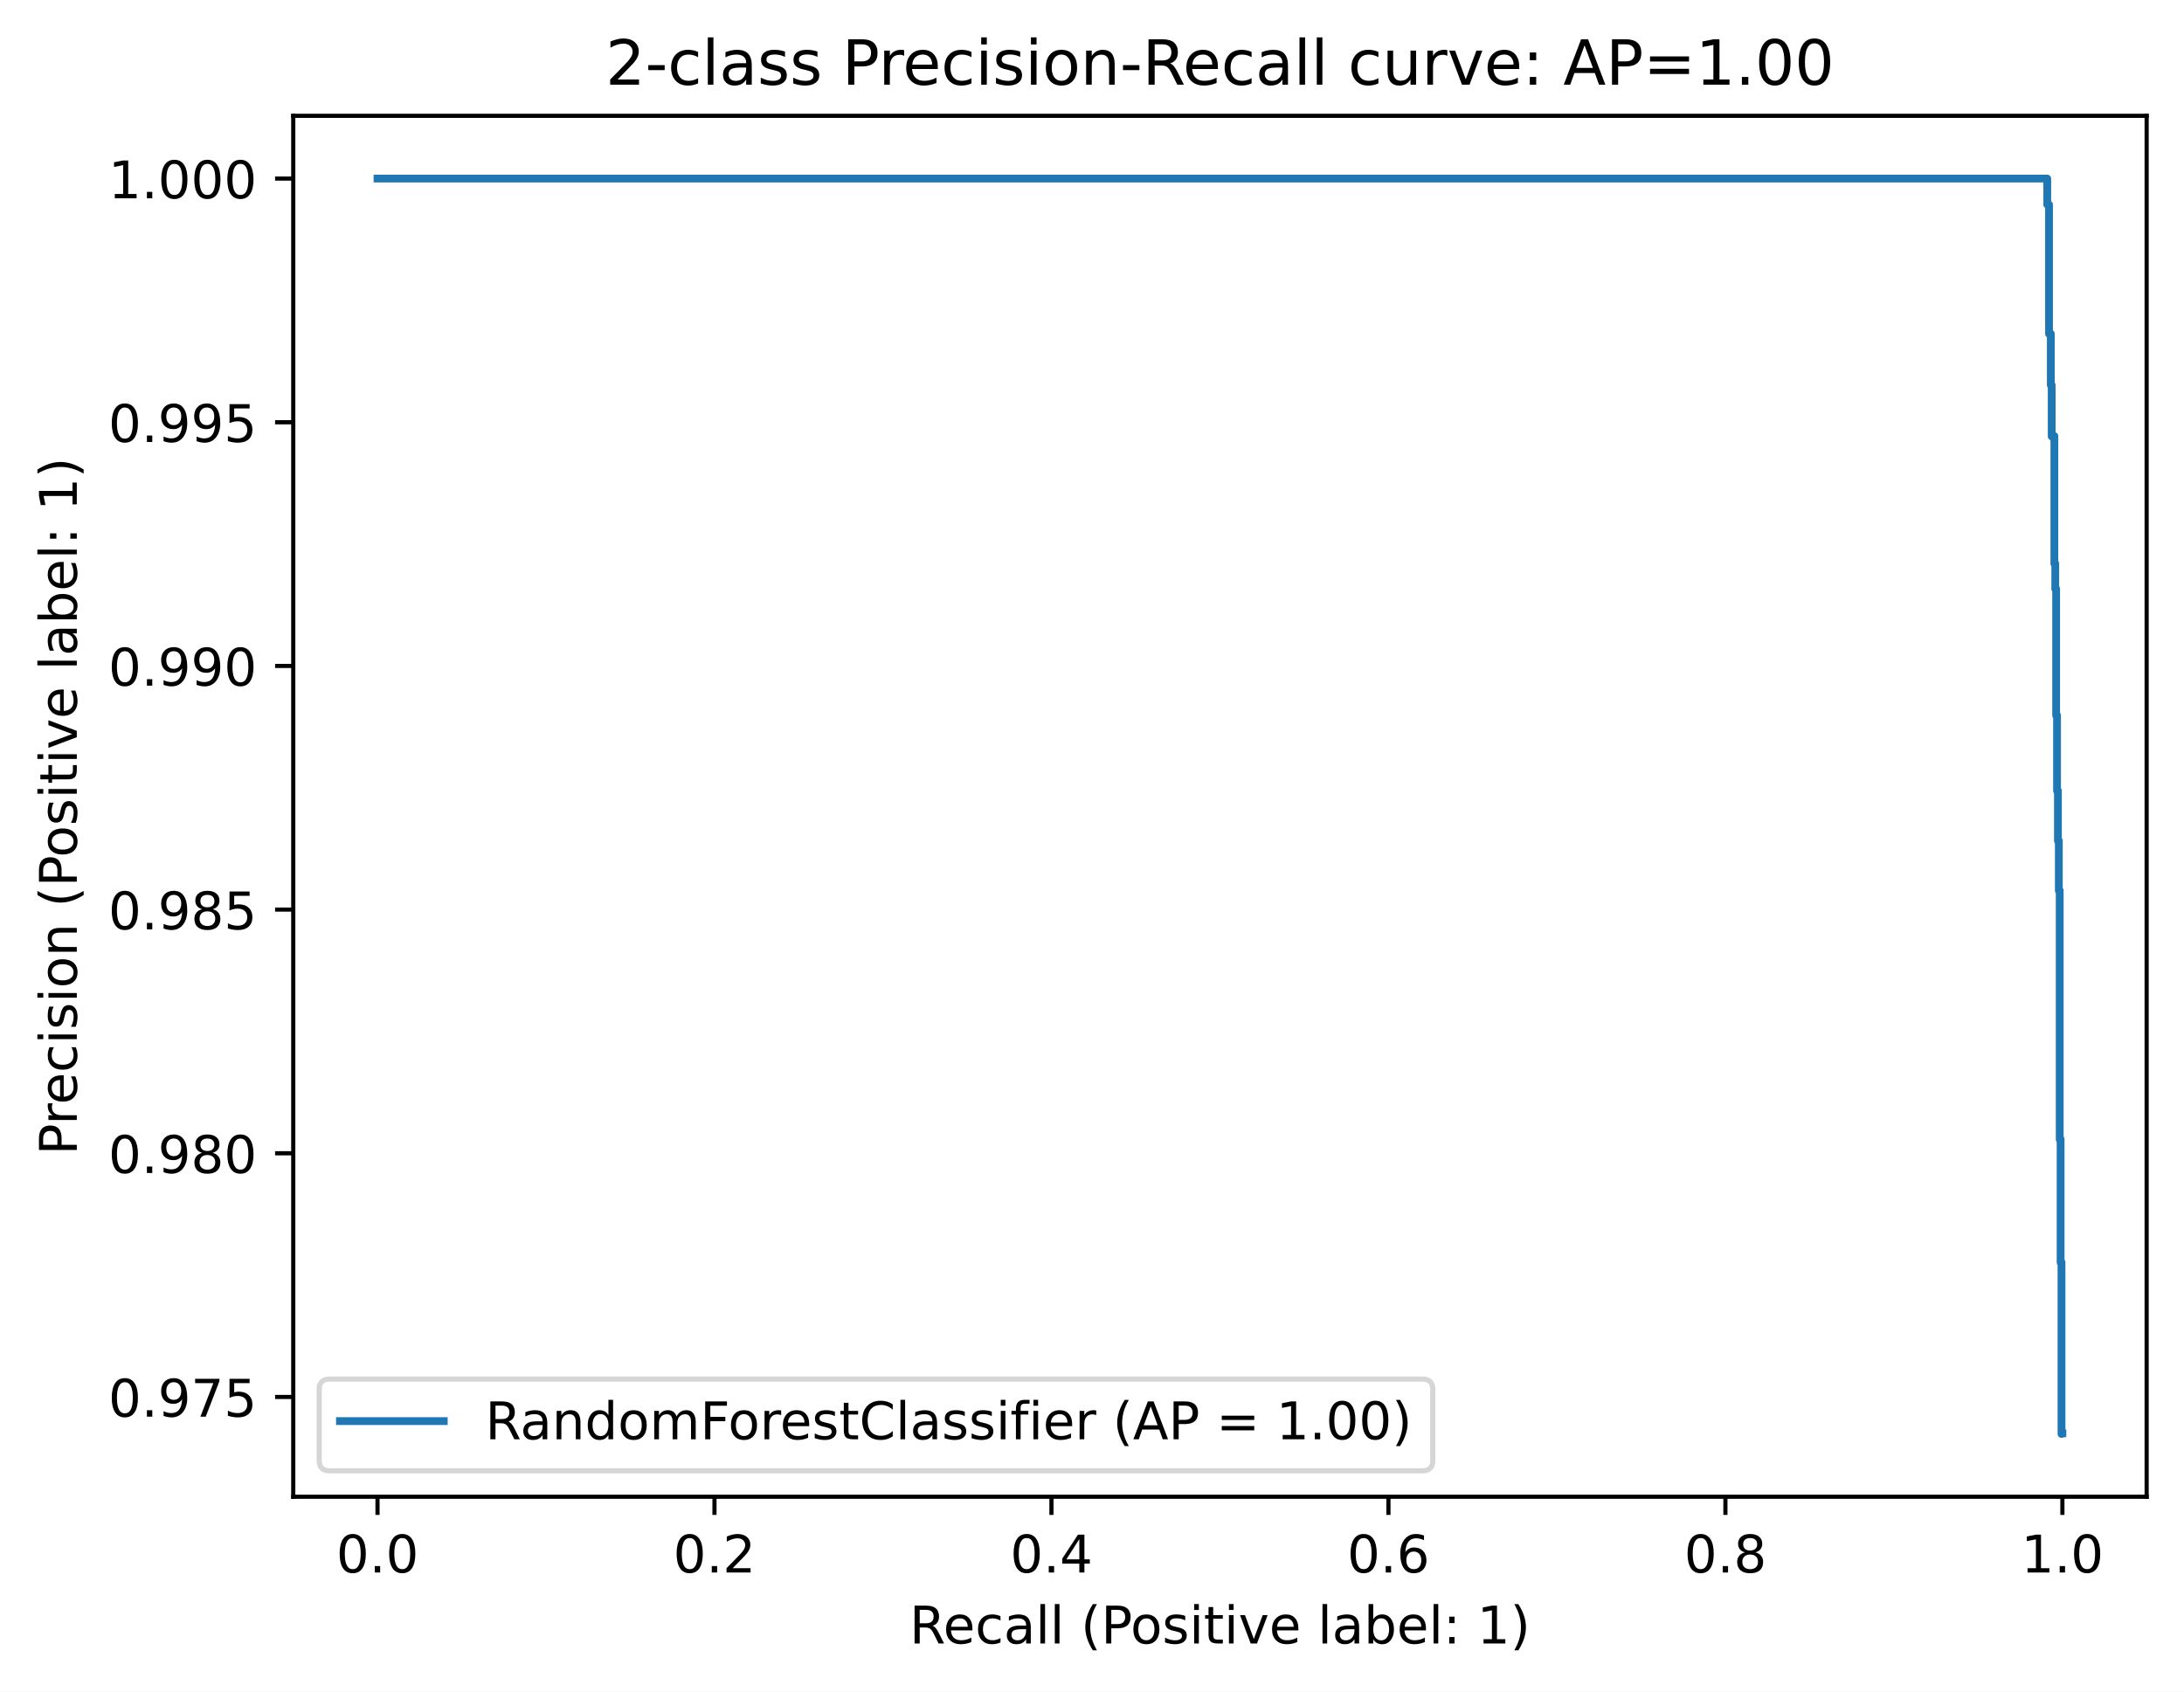
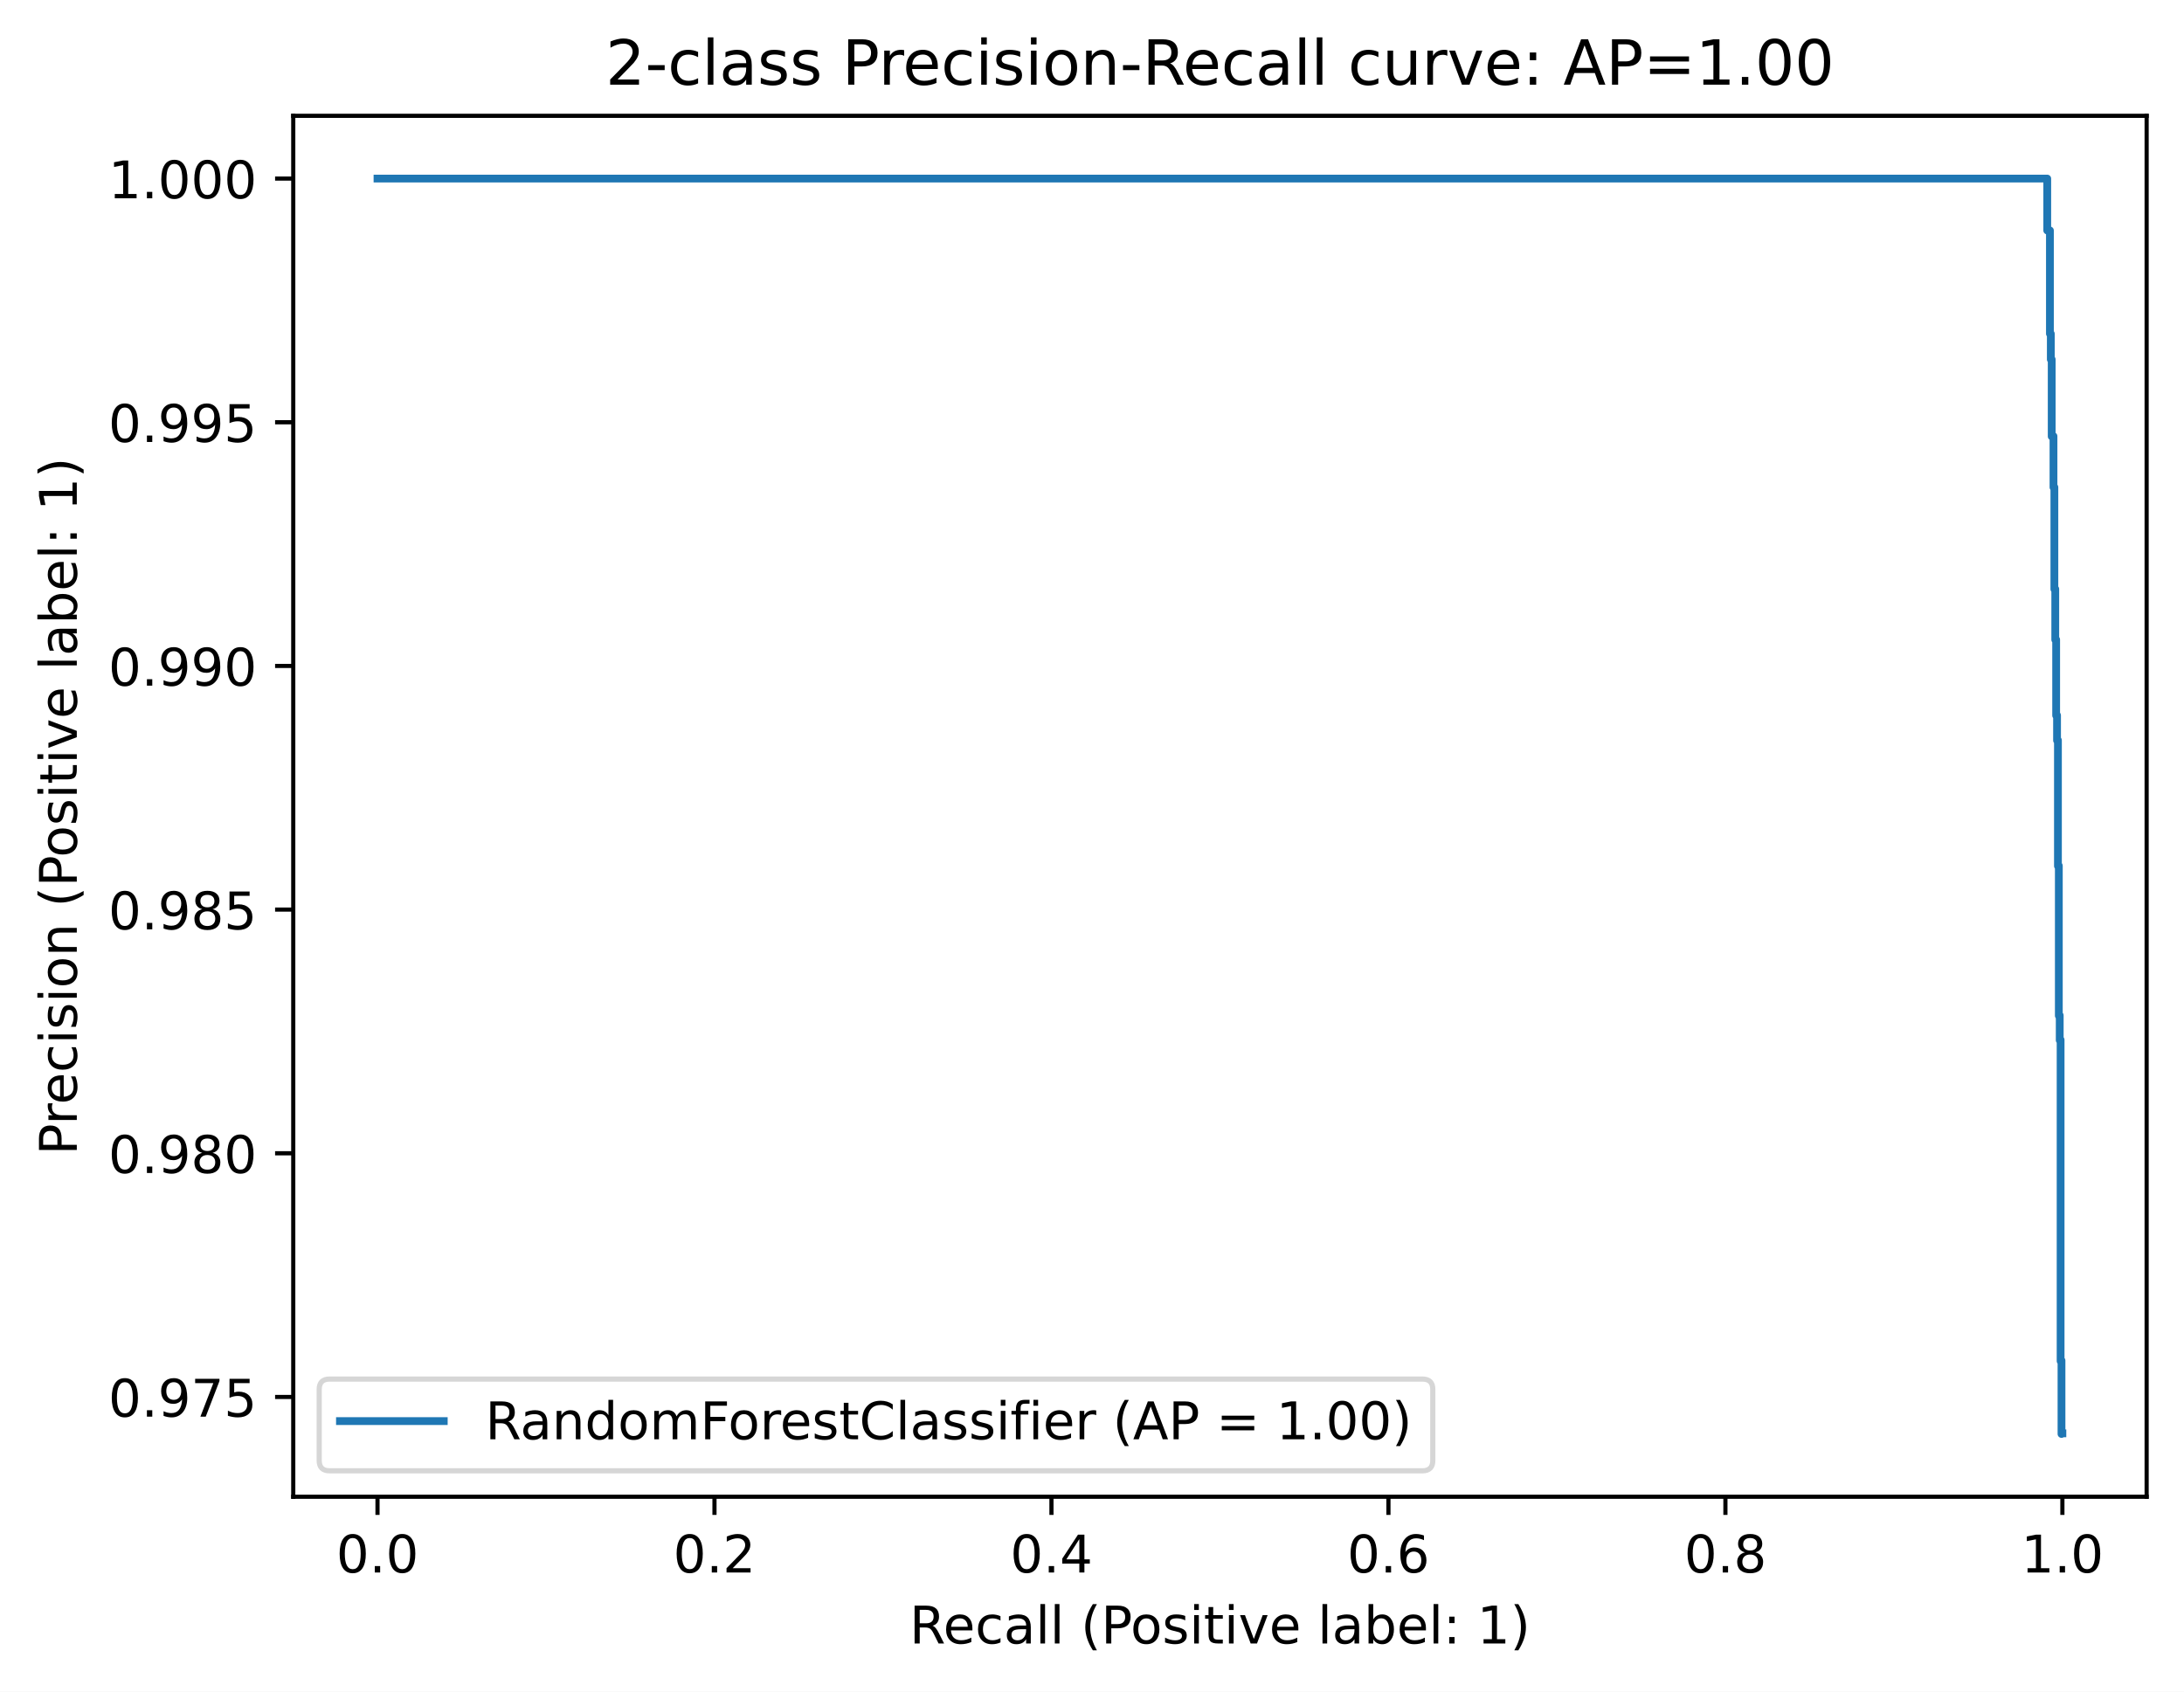
<svg xmlns="http://www.w3.org/2000/svg" xmlns:xlink="http://www.w3.org/1999/xlink" height="325.986pt" version="1.1" viewBox="0 0 420.826 325.986" width="420.826pt">
  <defs>
    <style type="text/css">*{stroke-linecap:butt;stroke-linejoin:round;}</style>
  </defs>
  <g id="figure_1">
    <g id="patch_1">
      <path d="M 0 325.986  L 420.826 325.986  L 420.826 0  L 0 0  z " style="fill:#ffffff;" />
    </g>
    <g id="axes_1">
      <g id="patch_2">
        <path d="M 56.506 288.43  L 413.626 288.43  L 413.626 22.318  L 56.506 22.318  z " style="fill:#ffffff;" />
      </g>
      <g id="matplotlib.axis_1">
        <g id="xtick_1">
          <g id="line2d_1">
            <defs>
-               <path d="M 0 0  L 0 3.5  " id="m7f57a520a0" style="stroke:#000000;stroke-width:0.8;" />
+               <path d="M 0 0  L 0 3.5  " id="m60e0ddda31" style="stroke:#000000;stroke-width:0.8;" />
            </defs>
            <g>
-               <use style="stroke:#000000;stroke-width:0.8;" x="72.739" xlink:href="#m7f57a520a0" y="288.43" />
+               <use style="stroke:#000000;stroke-width:0.8;" x="72.739" xlink:href="#m60e0ddda31" y="288.43" />
            </g>
          </g>
          <g id="text_1">
            <g transform="translate(64.78741 303.0286)scale(0.1 -0.1)">
              <defs>
                <path d="M 2034 4250  Q 1547 4250 1301 3770  Q 1056 3291 1056 2328  Q 1056 1369 1301 889  Q 1547 409 2034 409  Q 2525 409 2770 889  Q 3016 1369 3016 2328  Q 3016 3291 2770 3770  Q 2525 4250 2034 4250  z M 2034 4750  Q 2819 4750 3233 4129  Q 3647 3509 3647 2328  Q 3647 1150 3233 529  Q 2819 -91 2034 -91  Q 1250 -91 836 529  Q 422 1150 422 2328  Q 422 3509 836 4129  Q 1250 4750 2034 4750  z " id="DejaVuSans-30" transform="scale(0.015625)" />
                <path d="M 684 794  L 1344 794  L 1344 0  L 684 0  L 684 794  z " id="DejaVuSans-2e" transform="scale(0.015625)" />
              </defs>
              <use xlink:href="#DejaVuSans-30" />
              <use x="63.623" xlink:href="#DejaVuSans-2e" />
              <use x="95.41" xlink:href="#DejaVuSans-30" />
            </g>
          </g>
        </g>
        <g id="xtick_2">
          <g id="line2d_2">
            <g>
-               <use style="stroke:#000000;stroke-width:0.8;" x="137.67" xlink:href="#m7f57a520a0" y="288.43" />
+               <use style="stroke:#000000;stroke-width:0.8;" x="137.67" xlink:href="#m60e0ddda31" y="288.43" />
            </g>
          </g>
          <g id="text_2">
            <g transform="translate(129.7183 303.0286)scale(0.1 -0.1)">
              <defs>
                <path d="M 1228 531  L 3431 531  L 3431 0  L 469 0  L 469 531  Q 828 903 1448 1529  Q 2069 2156 2228 2338  Q 2531 2678 2651 2914  Q 2772 3150 2772 3378  Q 2772 3750 2511 3984  Q 2250 4219 1831 4219  Q 1534 4219 1204 4116  Q 875 4013 500 3803  L 500 4441  Q 881 4594 1212 4672  Q 1544 4750 1819 4750  Q 2544 4750 2975 4387  Q 3406 4025 3406 3419  Q 3406 3131 3298 2873  Q 3191 2616 2906 2266  Q 2828 2175 2409 1742  Q 1991 1309 1228 531  z " id="DejaVuSans-32" transform="scale(0.015625)" />
              </defs>
              <use xlink:href="#DejaVuSans-30" />
              <use x="63.623" xlink:href="#DejaVuSans-2e" />
              <use x="95.41" xlink:href="#DejaVuSans-32" />
            </g>
          </g>
        </g>
        <g id="xtick_3">
          <g id="line2d_3">
            <g>
-               <use style="stroke:#000000;stroke-width:0.8;" x="202.601" xlink:href="#m7f57a520a0" y="288.43" />
+               <use style="stroke:#000000;stroke-width:0.8;" x="202.601" xlink:href="#m60e0ddda31" y="288.43" />
            </g>
          </g>
          <g id="text_3">
            <g transform="translate(194.6492 303.0286)scale(0.1 -0.1)">
              <defs>
                <path d="M 2419 4116  L 825 1625  L 2419 1625  L 2419 4116  z M 2253 4666  L 3047 4666  L 3047 1625  L 3713 1625  L 3713 1100  L 3047 1100  L 3047 0  L 2419 0  L 2419 1100  L 313 1100  L 313 1709  L 2253 4666  z " id="DejaVuSans-34" transform="scale(0.015625)" />
              </defs>
              <use xlink:href="#DejaVuSans-30" />
              <use x="63.623" xlink:href="#DejaVuSans-2e" />
              <use x="95.41" xlink:href="#DejaVuSans-34" />
            </g>
          </g>
        </g>
        <g id="xtick_4">
          <g id="line2d_4">
            <g>
-               <use style="stroke:#000000;stroke-width:0.8;" x="267.532" xlink:href="#m7f57a520a0" y="288.43" />
+               <use style="stroke:#000000;stroke-width:0.8;" x="267.532" xlink:href="#m60e0ddda31" y="288.43" />
            </g>
          </g>
          <g id="text_4">
            <g transform="translate(259.5801 303.0286)scale(0.1 -0.1)">
              <defs>
                <path d="M 2113 2584  Q 1688 2584 1439 2293  Q 1191 2003 1191 1497  Q 1191 994 1439 701  Q 1688 409 2113 409  Q 2538 409 2786 701  Q 3034 994 3034 1497  Q 3034 2003 2786 2293  Q 2538 2584 2113 2584  z M 3366 4563  L 3366 3988  Q 3128 4100 2886 4159  Q 2644 4219 2406 4219  Q 1781 4219 1451 3797  Q 1122 3375 1075 2522  Q 1259 2794 1537 2939  Q 1816 3084 2150 3084  Q 2853 3084 3261 2657  Q 3669 2231 3669 1497  Q 3669 778 3244 343  Q 2819 -91 2113 -91  Q 1303 -91 875 529  Q 447 1150 447 2328  Q 447 3434 972 4092  Q 1497 4750 2381 4750  Q 2619 4750 2861 4703  Q 3103 4656 3366 4563  z " id="DejaVuSans-36" transform="scale(0.015625)" />
              </defs>
              <use xlink:href="#DejaVuSans-30" />
              <use x="63.623" xlink:href="#DejaVuSans-2e" />
              <use x="95.41" xlink:href="#DejaVuSans-36" />
            </g>
          </g>
        </g>
        <g id="xtick_5">
          <g id="line2d_5">
            <g>
-               <use style="stroke:#000000;stroke-width:0.8;" x="332.463" xlink:href="#m7f57a520a0" y="288.43" />
+               <use style="stroke:#000000;stroke-width:0.8;" x="332.463" xlink:href="#m60e0ddda31" y="288.43" />
            </g>
          </g>
          <g id="text_5">
            <g transform="translate(324.5111 303.0286)scale(0.1 -0.1)">
              <defs>
                <path d="M 2034 2216  Q 1584 2216 1326 1975  Q 1069 1734 1069 1313  Q 1069 891 1326 650  Q 1584 409 2034 409  Q 2484 409 2743 651  Q 3003 894 3003 1313  Q 3003 1734 2745 1975  Q 2488 2216 2034 2216  z M 1403 2484  Q 997 2584 770 2862  Q 544 3141 544 3541  Q 544 4100 942 4425  Q 1341 4750 2034 4750  Q 2731 4750 3128 4425  Q 3525 4100 3525 3541  Q 3525 3141 3298 2862  Q 3072 2584 2669 2484  Q 3125 2378 3379 2068  Q 3634 1759 3634 1313  Q 3634 634 3220 271  Q 2806 -91 2034 -91  Q 1263 -91 848 271  Q 434 634 434 1313  Q 434 1759 690 2068  Q 947 2378 1403 2484  z M 1172 3481  Q 1172 3119 1398 2916  Q 1625 2713 2034 2713  Q 2441 2713 2670 2916  Q 2900 3119 2900 3481  Q 2900 3844 2670 4047  Q 2441 4250 2034 4250  Q 1625 4250 1398 4047  Q 1172 3844 1172 3481  z " id="DejaVuSans-38" transform="scale(0.015625)" />
              </defs>
              <use xlink:href="#DejaVuSans-30" />
              <use x="63.623" xlink:href="#DejaVuSans-2e" />
              <use x="95.41" xlink:href="#DejaVuSans-38" />
            </g>
          </g>
        </g>
        <g id="xtick_6">
          <g id="line2d_6">
            <g>
-               <use style="stroke:#000000;stroke-width:0.8;" x="397.394" xlink:href="#m7f57a520a0" y="288.43" />
+               <use style="stroke:#000000;stroke-width:0.8;" x="397.394" xlink:href="#m60e0ddda31" y="288.43" />
            </g>
          </g>
          <g id="text_6">
            <g transform="translate(389.442 303.0286)scale(0.1 -0.1)">
              <defs>
                <path d="M 794 531  L 1825 531  L 1825 4091  L 703 3866  L 703 4441  L 1819 4666  L 2450 4666  L 2450 531  L 3481 531  L 3481 0  L 794 0  L 794 531  z " id="DejaVuSans-31" transform="scale(0.015625)" />
              </defs>
              <use xlink:href="#DejaVuSans-31" />
              <use x="63.623" xlink:href="#DejaVuSans-2e" />
              <use x="95.41" xlink:href="#DejaVuSans-30" />
            </g>
          </g>
        </g>
        <g id="text_7">
          <g transform="translate(175.2498 316.7067)scale(0.1 -0.1)">
            <defs>
              <path d="M 2841 2188  Q 3044 2119 3236 1894  Q 3428 1669 3622 1275  L 4263 0  L 3584 0  L 2988 1197  Q 2756 1666 2539 1819  Q 2322 1972 1947 1972  L 1259 1972  L 1259 0  L 628 0  L 628 4666  L 2053 4666  Q 2853 4666 3247 4331  Q 3641 3997 3641 3322  Q 3641 2881 3436 2590  Q 3231 2300 2841 2188  z M 1259 4147  L 1259 2491  L 2053 2491  Q 2509 2491 2742 2702  Q 2975 2913 2975 3322  Q 2975 3731 2742 3939  Q 2509 4147 2053 4147  L 1259 4147  z " id="DejaVuSans-52" transform="scale(0.015625)" />
              <path d="M 3597 1894  L 3597 1613  L 953 1613  Q 991 1019 1311 708  Q 1631 397 2203 397  Q 2534 397 2845 478  Q 3156 559 3463 722  L 3463 178  Q 3153 47 2828 -22  Q 2503 -91 2169 -91  Q 1331 -91 842 396  Q 353 884 353 1716  Q 353 2575 817 3079  Q 1281 3584 2069 3584  Q 2775 3584 3186 3129  Q 3597 2675 3597 1894  z M 3022 2063  Q 3016 2534 2758 2815  Q 2500 3097 2075 3097  Q 1594 3097 1305 2825  Q 1016 2553 972 2059  L 3022 2063  z " id="DejaVuSans-65" transform="scale(0.015625)" />
              <path d="M 3122 3366  L 3122 2828  Q 2878 2963 2633 3030  Q 2388 3097 2138 3097  Q 1578 3097 1268 2742  Q 959 2388 959 1747  Q 959 1106 1268 751  Q 1578 397 2138 397  Q 2388 397 2633 464  Q 2878 531 3122 666  L 3122 134  Q 2881 22 2623 -34  Q 2366 -91 2075 -91  Q 1284 -91 818 406  Q 353 903 353 1747  Q 353 2603 823 3093  Q 1294 3584 2113 3584  Q 2378 3584 2631 3529  Q 2884 3475 3122 3366  z " id="DejaVuSans-63" transform="scale(0.015625)" />
              <path d="M 2194 1759  Q 1497 1759 1228 1600  Q 959 1441 959 1056  Q 959 750 1161 570  Q 1363 391 1709 391  Q 2188 391 2477 730  Q 2766 1069 2766 1631  L 2766 1759  L 2194 1759  z M 3341 1997  L 3341 0  L 2766 0  L 2766 531  Q 2569 213 2275 61  Q 1981 -91 1556 -91  Q 1019 -91 701 211  Q 384 513 384 1019  Q 384 1609 779 1909  Q 1175 2209 1959 2209  L 2766 2209  L 2766 2266  Q 2766 2663 2505 2880  Q 2244 3097 1772 3097  Q 1472 3097 1187 3025  Q 903 2953 641 2809  L 641 3341  Q 956 3463 1253 3523  Q 1550 3584 1831 3584  Q 2591 3584 2966 3190  Q 3341 2797 3341 1997  z " id="DejaVuSans-61" transform="scale(0.015625)" />
              <path d="M 603 4863  L 1178 4863  L 1178 0  L 603 0  L 603 4863  z " id="DejaVuSans-6c" transform="scale(0.015625)" />
              <path id="DejaVuSans-20" transform="scale(0.015625)" />
              <path d="M 1984 4856  Q 1566 4138 1362 3434  Q 1159 2731 1159 2009  Q 1159 1288 1364 580  Q 1569 -128 1984 -844  L 1484 -844  Q 1016 -109 783 600  Q 550 1309 550 2009  Q 550 2706 781 3412  Q 1013 4119 1484 4856  L 1984 4856  z " id="DejaVuSans-28" transform="scale(0.015625)" />
              <path d="M 1259 4147  L 1259 2394  L 2053 2394  Q 2494 2394 2734 2622  Q 2975 2850 2975 3272  Q 2975 3691 2734 3919  Q 2494 4147 2053 4147  L 1259 4147  z M 628 4666  L 2053 4666  Q 2838 4666 3239 4311  Q 3641 3956 3641 3272  Q 3641 2581 3239 2228  Q 2838 1875 2053 1875  L 1259 1875  L 1259 0  L 628 0  L 628 4666  z " id="DejaVuSans-50" transform="scale(0.015625)" />
              <path d="M 1959 3097  Q 1497 3097 1228 2736  Q 959 2375 959 1747  Q 959 1119 1226 758  Q 1494 397 1959 397  Q 2419 397 2687 759  Q 2956 1122 2956 1747  Q 2956 2369 2687 2733  Q 2419 3097 1959 3097  z M 1959 3584  Q 2709 3584 3137 3096  Q 3566 2609 3566 1747  Q 3566 888 3137 398  Q 2709 -91 1959 -91  Q 1206 -91 779 398  Q 353 888 353 1747  Q 353 2609 779 3096  Q 1206 3584 1959 3584  z " id="DejaVuSans-6f" transform="scale(0.015625)" />
              <path d="M 2834 3397  L 2834 2853  Q 2591 2978 2328 3040  Q 2066 3103 1784 3103  Q 1356 3103 1142 2972  Q 928 2841 928 2578  Q 928 2378 1081 2264  Q 1234 2150 1697 2047  L 1894 2003  Q 2506 1872 2764 1633  Q 3022 1394 3022 966  Q 3022 478 2636 193  Q 2250 -91 1575 -91  Q 1294 -91 989 -36  Q 684 19 347 128  L 347 722  Q 666 556 975 473  Q 1284 391 1588 391  Q 1994 391 2212 530  Q 2431 669 2431 922  Q 2431 1156 2273 1281  Q 2116 1406 1581 1522  L 1381 1569  Q 847 1681 609 1914  Q 372 2147 372 2553  Q 372 3047 722 3315  Q 1072 3584 1716 3584  Q 2034 3584 2315 3537  Q 2597 3491 2834 3397  z " id="DejaVuSans-73" transform="scale(0.015625)" />
              <path d="M 603 3500  L 1178 3500  L 1178 0  L 603 0  L 603 3500  z M 603 4863  L 1178 4863  L 1178 4134  L 603 4134  L 603 4863  z " id="DejaVuSans-69" transform="scale(0.015625)" />
              <path d="M 1172 4494  L 1172 3500  L 2356 3500  L 2356 3053  L 1172 3053  L 1172 1153  Q 1172 725 1289 603  Q 1406 481 1766 481  L 2356 481  L 2356 0  L 1766 0  Q 1100 0 847 248  Q 594 497 594 1153  L 594 3053  L 172 3053  L 172 3500  L 594 3500  L 594 4494  L 1172 4494  z " id="DejaVuSans-74" transform="scale(0.015625)" />
              <path d="M 191 3500  L 800 3500  L 1894 563  L 2988 3500  L 3597 3500  L 2284 0  L 1503 0  L 191 3500  z " id="DejaVuSans-76" transform="scale(0.015625)" />
              <path d="M 3116 1747  Q 3116 2381 2855 2742  Q 2594 3103 2138 3103  Q 1681 3103 1420 2742  Q 1159 2381 1159 1747  Q 1159 1113 1420 752  Q 1681 391 2138 391  Q 2594 391 2855 752  Q 3116 1113 3116 1747  z M 1159 2969  Q 1341 3281 1617 3432  Q 1894 3584 2278 3584  Q 2916 3584 3314 3078  Q 3713 2572 3713 1747  Q 3713 922 3314 415  Q 2916 -91 2278 -91  Q 1894 -91 1617 61  Q 1341 213 1159 525  L 1159 0  L 581 0  L 581 4863  L 1159 4863  L 1159 2969  z " id="DejaVuSans-62" transform="scale(0.015625)" />
              <path d="M 750 794  L 1409 794  L 1409 0  L 750 0  L 750 794  z M 750 3309  L 1409 3309  L 1409 2516  L 750 2516  L 750 3309  z " id="DejaVuSans-3a" transform="scale(0.015625)" />
              <path d="M 513 4856  L 1013 4856  Q 1481 4119 1714 3412  Q 1947 2706 1947 2009  Q 1947 1309 1714 600  Q 1481 -109 1013 -844  L 513 -844  Q 928 -128 1133 580  Q 1338 1288 1338 2009  Q 1338 2731 1133 3434  Q 928 4138 513 4856  z " id="DejaVuSans-29" transform="scale(0.015625)" />
            </defs>
            <use xlink:href="#DejaVuSans-52" />
            <use x="64.982" xlink:href="#DejaVuSans-65" />
            <use x="126.506" xlink:href="#DejaVuSans-63" />
            <use x="181.486" xlink:href="#DejaVuSans-61" />
            <use x="242.766" xlink:href="#DejaVuSans-6c" />
            <use x="270.549" xlink:href="#DejaVuSans-6c" />
            <use x="298.332" xlink:href="#DejaVuSans-20" />
            <use x="330.119" xlink:href="#DejaVuSans-28" />
            <use x="369.133" xlink:href="#DejaVuSans-50" />
            <use x="425.811" xlink:href="#DejaVuSans-6f" />
            <use x="486.992" xlink:href="#DejaVuSans-73" />
            <use x="539.092" xlink:href="#DejaVuSans-69" />
            <use x="566.875" xlink:href="#DejaVuSans-74" />
            <use x="606.084" xlink:href="#DejaVuSans-69" />
            <use x="633.867" xlink:href="#DejaVuSans-76" />
            <use x="693.047" xlink:href="#DejaVuSans-65" />
            <use x="754.57" xlink:href="#DejaVuSans-20" />
            <use x="786.357" xlink:href="#DejaVuSans-6c" />
            <use x="814.141" xlink:href="#DejaVuSans-61" />
            <use x="875.42" xlink:href="#DejaVuSans-62" />
            <use x="938.896" xlink:href="#DejaVuSans-65" />
            <use x="1000.42" xlink:href="#DejaVuSans-6c" />
            <use x="1028.203" xlink:href="#DejaVuSans-3a" />
            <use x="1061.895" xlink:href="#DejaVuSans-20" />
            <use x="1093.682" xlink:href="#DejaVuSans-31" />
            <use x="1157.305" xlink:href="#DejaVuSans-29" />
          </g>
        </g>
      </g>
      <g id="matplotlib.axis_2">
        <g id="ytick_1">
          <g id="line2d_7">
            <defs>
-               <path d="M 0 0  L -3.5 0  " id="m34b6f513b2" style="stroke:#000000;stroke-width:0.8;" />
+               <path d="M 0 0  L -3.5 0  " id="m35136715d7" style="stroke:#000000;stroke-width:0.8;" />
            </defs>
            <g>
-               <use style="stroke:#000000;stroke-width:0.8;" x="56.506" xlink:href="#m34b6f513b2" y="269.197" />
+               <use style="stroke:#000000;stroke-width:0.8;" x="56.506" xlink:href="#m35136715d7" y="269.197" />
            </g>
          </g>
          <g id="text_8">
            <g transform="translate(20.87813 272.9967)scale(0.1 -0.1)">
              <defs>
                <path d="M 703 97  L 703 672  Q 941 559 1184 500  Q 1428 441 1663 441  Q 2288 441 2617 861  Q 2947 1281 2994 2138  Q 2813 1869 2534 1725  Q 2256 1581 1919 1581  Q 1219 1581 811 2004  Q 403 2428 403 3163  Q 403 3881 828 4315  Q 1253 4750 1959 4750  Q 2769 4750 3195 4129  Q 3622 3509 3622 2328  Q 3622 1225 3098 567  Q 2575 -91 1691 -91  Q 1453 -91 1209 -44  Q 966 3 703 97  z M 1959 2075  Q 2384 2075 2632 2365  Q 2881 2656 2881 3163  Q 2881 3666 2632 3958  Q 2384 4250 1959 4250  Q 1534 4250 1286 3958  Q 1038 3666 1038 3163  Q 1038 2656 1286 2365  Q 1534 2075 1959 2075  z " id="DejaVuSans-39" transform="scale(0.015625)" />
                <path d="M 525 4666  L 3525 4666  L 3525 4397  L 1831 0  L 1172 0  L 2766 4134  L 525 4134  L 525 4666  z " id="DejaVuSans-37" transform="scale(0.015625)" />
                <path d="M 691 4666  L 3169 4666  L 3169 4134  L 1269 4134  L 1269 2991  Q 1406 3038 1543 3061  Q 1681 3084 1819 3084  Q 2600 3084 3056 2656  Q 3513 2228 3513 1497  Q 3513 744 3044 326  Q 2575 -91 1722 -91  Q 1428 -91 1123 -41  Q 819 9 494 109  L 494 744  Q 775 591 1075 516  Q 1375 441 1709 441  Q 2250 441 2565 725  Q 2881 1009 2881 1497  Q 2881 1984 2565 2268  Q 2250 2553 1709 2553  Q 1456 2553 1204 2497  Q 953 2441 691 2322  L 691 4666  z " id="DejaVuSans-35" transform="scale(0.015625)" />
              </defs>
              <use xlink:href="#DejaVuSans-30" />
              <use x="63.623" xlink:href="#DejaVuSans-2e" />
              <use x="95.41" xlink:href="#DejaVuSans-39" />
              <use x="159.033" xlink:href="#DejaVuSans-37" />
              <use x="222.656" xlink:href="#DejaVuSans-35" />
            </g>
          </g>
        </g>
        <g id="ytick_2">
          <g id="line2d_8">
            <g>
-               <use style="stroke:#000000;stroke-width:0.8;" x="56.506" xlink:href="#m34b6f513b2" y="222.241" />
+               <use style="stroke:#000000;stroke-width:0.8;" x="56.506" xlink:href="#m35136715d7" y="222.241" />
            </g>
          </g>
          <g id="text_9">
            <g transform="translate(20.87813 226.04)scale(0.1 -0.1)">
              <use xlink:href="#DejaVuSans-30" />
              <use x="63.623" xlink:href="#DejaVuSans-2e" />
              <use x="95.41" xlink:href="#DejaVuSans-39" />
              <use x="159.033" xlink:href="#DejaVuSans-38" />
              <use x="222.656" xlink:href="#DejaVuSans-30" />
            </g>
          </g>
        </g>
        <g id="ytick_3">
          <g id="line2d_9">
            <g>
-               <use style="stroke:#000000;stroke-width:0.8;" x="56.506" xlink:href="#m34b6f513b2" y="175.284" />
+               <use style="stroke:#000000;stroke-width:0.8;" x="56.506" xlink:href="#m35136715d7" y="175.284" />
            </g>
          </g>
          <g id="text_10">
            <g transform="translate(20.87813 179.0834)scale(0.1 -0.1)">
              <use xlink:href="#DejaVuSans-30" />
              <use x="63.623" xlink:href="#DejaVuSans-2e" />
              <use x="95.41" xlink:href="#DejaVuSans-39" />
              <use x="159.033" xlink:href="#DejaVuSans-38" />
              <use x="222.656" xlink:href="#DejaVuSans-35" />
            </g>
          </g>
        </g>
        <g id="ytick_4">
          <g id="line2d_10">
            <g>
-               <use style="stroke:#000000;stroke-width:0.8;" x="56.506" xlink:href="#m34b6f513b2" y="128.327" />
+               <use style="stroke:#000000;stroke-width:0.8;" x="56.506" xlink:href="#m35136715d7" y="128.327" />
            </g>
          </g>
          <g id="text_11">
            <g transform="translate(20.87813 132.1267)scale(0.1 -0.1)">
              <use xlink:href="#DejaVuSans-30" />
              <use x="63.623" xlink:href="#DejaVuSans-2e" />
              <use x="95.41" xlink:href="#DejaVuSans-39" />
              <use x="159.033" xlink:href="#DejaVuSans-39" />
              <use x="222.656" xlink:href="#DejaVuSans-30" />
            </g>
          </g>
        </g>
        <g id="ytick_5">
          <g id="line2d_11">
            <g>
-               <use style="stroke:#000000;stroke-width:0.8;" x="56.506" xlink:href="#m34b6f513b2" y="81.371" />
+               <use style="stroke:#000000;stroke-width:0.8;" x="56.506" xlink:href="#m35136715d7" y="81.371" />
            </g>
          </g>
          <g id="text_12">
            <g transform="translate(20.87813 85.17002)scale(0.1 -0.1)">
              <use xlink:href="#DejaVuSans-30" />
              <use x="63.623" xlink:href="#DejaVuSans-2e" />
              <use x="95.41" xlink:href="#DejaVuSans-39" />
              <use x="159.033" xlink:href="#DejaVuSans-39" />
              <use x="222.656" xlink:href="#DejaVuSans-35" />
            </g>
          </g>
        </g>
        <g id="ytick_6">
          <g id="line2d_12">
            <g>
-               <use style="stroke:#000000;stroke-width:0.8;" x="56.506" xlink:href="#m34b6f513b2" y="34.414" />
+               <use style="stroke:#000000;stroke-width:0.8;" x="56.506" xlink:href="#m35136715d7" y="34.414" />
            </g>
          </g>
          <g id="text_13">
            <g transform="translate(20.87813 38.21334)scale(0.1 -0.1)">
              <use xlink:href="#DejaVuSans-31" />
              <use x="63.623" xlink:href="#DejaVuSans-2e" />
              <use x="95.41" xlink:href="#DejaVuSans-30" />
              <use x="159.033" xlink:href="#DejaVuSans-30" />
              <use x="222.656" xlink:href="#DejaVuSans-30" />
            </g>
          </g>
        </g>
        <g id="text_14">
          <g transform="translate(14.79844 222.5804)rotate(-90)scale(0.1 -0.1)">
            <defs>
              <path d="M 2631 2963  Q 2534 3019 2420 3045  Q 2306 3072 2169 3072  Q 1681 3072 1420 2755  Q 1159 2438 1159 1844  L 1159 0  L 581 0  L 581 3500  L 1159 3500  L 1159 2956  Q 1341 3275 1631 3429  Q 1922 3584 2338 3584  Q 2397 3584 2469 3576  Q 2541 3569 2628 3553  L 2631 2963  z " id="DejaVuSans-72" transform="scale(0.015625)" />
              <path d="M 3513 2113  L 3513 0  L 2938 0  L 2938 2094  Q 2938 2591 2744 2837  Q 2550 3084 2163 3084  Q 1697 3084 1428 2787  Q 1159 2491 1159 1978  L 1159 0  L 581 0  L 581 3500  L 1159 3500  L 1159 2956  Q 1366 3272 1645 3428  Q 1925 3584 2291 3584  Q 2894 3584 3203 3211  Q 3513 2838 3513 2113  z " id="DejaVuSans-6e" transform="scale(0.015625)" />
            </defs>
            <use xlink:href="#DejaVuSans-50" />
            <use x="58.553" xlink:href="#DejaVuSans-72" />
            <use x="97.416" xlink:href="#DejaVuSans-65" />
            <use x="158.939" xlink:href="#DejaVuSans-63" />
            <use x="213.92" xlink:href="#DejaVuSans-69" />
            <use x="241.703" xlink:href="#DejaVuSans-73" />
            <use x="293.803" xlink:href="#DejaVuSans-69" />
            <use x="321.586" xlink:href="#DejaVuSans-6f" />
            <use x="382.768" xlink:href="#DejaVuSans-6e" />
            <use x="446.146" xlink:href="#DejaVuSans-20" />
            <use x="477.934" xlink:href="#DejaVuSans-28" />
            <use x="516.947" xlink:href="#DejaVuSans-50" />
            <use x="573.625" xlink:href="#DejaVuSans-6f" />
            <use x="634.807" xlink:href="#DejaVuSans-73" />
            <use x="686.906" xlink:href="#DejaVuSans-69" />
            <use x="714.689" xlink:href="#DejaVuSans-74" />
            <use x="753.898" xlink:href="#DejaVuSans-69" />
            <use x="781.682" xlink:href="#DejaVuSans-76" />
            <use x="840.861" xlink:href="#DejaVuSans-65" />
            <use x="902.385" xlink:href="#DejaVuSans-20" />
            <use x="934.172" xlink:href="#DejaVuSans-6c" />
            <use x="961.955" xlink:href="#DejaVuSans-61" />
            <use x="1023.234" xlink:href="#DejaVuSans-62" />
            <use x="1086.711" xlink:href="#DejaVuSans-65" />
            <use x="1148.234" xlink:href="#DejaVuSans-6c" />
            <use x="1176.018" xlink:href="#DejaVuSans-3a" />
            <use x="1209.709" xlink:href="#DejaVuSans-20" />
            <use x="1241.496" xlink:href="#DejaVuSans-31" />
            <use x="1305.119" xlink:href="#DejaVuSans-29" />
          </g>
        </g>
      </g>
      <g id="line2d_13">
-         <path clip-path="url(#p3b817fe96b)" d="M 397.394 276.21  L 397.222 276.21  L 397.222 276.334  L 397.222 243.218  L 397.05 243.218  L 397.05 243.326  L 397.05 219.513  L 396.879 219.513  L 396.879 219.609  L 396.879 171.585  L 396.707 171.585  L 396.707 171.657  L 396.707 161.987  L 396.536 161.987  L 396.536 162.054  L 396.536 152.359  L 396.364 152.359  L 396.364 152.42  L 396.364 137.832  L 396.192 137.832  L 396.192 137.886  L 396.192 113.457  L 396.021 113.457  L 396.021 113.499  L 396.021 108.595  L 395.849 108.595  L 395.849 108.634  L 395.849 84.025  L 395.334 84.077  L 395.334 84.104  L 395.334 74.208  L 395.163 74.208  L 395.163 74.229  L 395.163 64.307  L 394.82 64.323  L 394.82 64.339  L 394.82 39.415  L 394.476 39.417  L 394.476 39.42  L 394.476 34.414  L 72.739 34.414  L 72.739 34.414  " style="fill:none;stroke:#1f77b4;stroke-linecap:square;stroke-width:1.5;" />
+         <path clip-path="url(#p7d3fd9cfce)" d="M 397.394 276.21  L 397.222 276.21  L 397.222 276.334  L 397.222 262.171  L 397.05 262.171  L 397.05 262.289  L 397.05 200.373  L 396.879 200.373  L 396.879 200.46  L 396.879 195.66  L 396.707 195.66  L 396.707 195.744  L 396.707 166.825  L 396.536 166.825  L 396.536 166.894  L 396.536 142.643  L 396.364 142.643  L 396.364 142.7  L 396.364 137.832  L 396.192 137.832  L 396.192 137.886  L 396.192 123.244  L 396.021 123.244  L 396.021 123.291  L 396.021 113.499  L 395.849 113.499  L 395.849 113.541  L 395.849 93.884  L 395.678 93.884  L 395.678 93.916  L 395.678 84.051  L 395.334 84.077  L 395.334 84.104  L 395.334 69.252  L 395.163 69.252  L 395.163 69.271  L 395.163 64.307  L 394.991 64.307  L 394.991 64.323  L 394.991 44.405  L 394.476 44.416  L 394.476 44.421  L 394.476 34.414  L 72.739 34.414  L 72.739 34.414  " style="fill:none;stroke:#1f77b4;stroke-linecap:square;stroke-width:1.5;" />
      </g>
      <g id="patch_3">
        <path d="M 56.506 288.43  L 56.506 22.318  " style="fill:none;stroke:#000000;stroke-linecap:square;stroke-linejoin:miter;stroke-width:0.8;" />
      </g>
      <g id="patch_4">
        <path d="M 413.626 288.43  L 413.626 22.318  " style="fill:none;stroke:#000000;stroke-linecap:square;stroke-linejoin:miter;stroke-width:0.8;" />
      </g>
      <g id="patch_5">
        <path d="M 56.506 288.43  L 413.626 288.43  " style="fill:none;stroke:#000000;stroke-linecap:square;stroke-linejoin:miter;stroke-width:0.8;" />
      </g>
      <g id="patch_6">
        <path d="M 56.506 22.318  L 413.626 22.318  " style="fill:none;stroke:#000000;stroke-linecap:square;stroke-linejoin:miter;stroke-width:0.8;" />
      </g>
      <g id="text_15">
        <g transform="translate(116.6937 16.31812)scale(0.12 -0.12)">
          <defs>
            <path d="M 313 2009  L 1997 2009  L 1997 1497  L 313 1497  L 313 2009  z " id="DejaVuSans-2d" transform="scale(0.015625)" />
            <path d="M 544 1381  L 544 3500  L 1119 3500  L 1119 1403  Q 1119 906 1312 657  Q 1506 409 1894 409  Q 2359 409 2629 706  Q 2900 1003 2900 1516  L 2900 3500  L 3475 3500  L 3475 0  L 2900 0  L 2900 538  Q 2691 219 2414 64  Q 2138 -91 1772 -91  Q 1169 -91 856 284  Q 544 659 544 1381  z M 1991 3584  L 1991 3584  z " id="DejaVuSans-75" transform="scale(0.015625)" />
            <path d="M 2188 4044  L 1331 1722  L 3047 1722  L 2188 4044  z M 1831 4666  L 2547 4666  L 4325 0  L 3669 0  L 3244 1197  L 1141 1197  L 716 0  L 50 0  L 1831 4666  z " id="DejaVuSans-41" transform="scale(0.015625)" />
            <path d="M 678 2906  L 4684 2906  L 4684 2381  L 678 2381  L 678 2906  z M 678 1631  L 4684 1631  L 4684 1100  L 678 1100  L 678 1631  z " id="DejaVuSans-3d" transform="scale(0.015625)" />
          </defs>
          <use xlink:href="#DejaVuSans-32" />
          <use x="63.623" xlink:href="#DejaVuSans-2d" />
          <use x="99.707" xlink:href="#DejaVuSans-63" />
          <use x="154.688" xlink:href="#DejaVuSans-6c" />
          <use x="182.471" xlink:href="#DejaVuSans-61" />
          <use x="243.75" xlink:href="#DejaVuSans-73" />
          <use x="295.85" xlink:href="#DejaVuSans-73" />
          <use x="347.949" xlink:href="#DejaVuSans-20" />
          <use x="379.736" xlink:href="#DejaVuSans-50" />
          <use x="438.289" xlink:href="#DejaVuSans-72" />
          <use x="477.152" xlink:href="#DejaVuSans-65" />
          <use x="538.676" xlink:href="#DejaVuSans-63" />
          <use x="593.656" xlink:href="#DejaVuSans-69" />
          <use x="621.439" xlink:href="#DejaVuSans-73" />
          <use x="673.539" xlink:href="#DejaVuSans-69" />
          <use x="701.322" xlink:href="#DejaVuSans-6f" />
          <use x="762.504" xlink:href="#DejaVuSans-6e" />
          <use x="825.883" xlink:href="#DejaVuSans-2d" />
          <use x="861.967" xlink:href="#DejaVuSans-52" />
          <use x="926.949" xlink:href="#DejaVuSans-65" />
          <use x="988.473" xlink:href="#DejaVuSans-63" />
          <use x="1043.453" xlink:href="#DejaVuSans-61" />
          <use x="1104.732" xlink:href="#DejaVuSans-6c" />
          <use x="1132.516" xlink:href="#DejaVuSans-6c" />
          <use x="1160.299" xlink:href="#DejaVuSans-20" />
          <use x="1192.086" xlink:href="#DejaVuSans-63" />
          <use x="1247.066" xlink:href="#DejaVuSans-75" />
          <use x="1310.445" xlink:href="#DejaVuSans-72" />
          <use x="1351.559" xlink:href="#DejaVuSans-76" />
          <use x="1410.738" xlink:href="#DejaVuSans-65" />
          <use x="1472.262" xlink:href="#DejaVuSans-3a" />
          <use x="1505.953" xlink:href="#DejaVuSans-20" />
          <use x="1537.74" xlink:href="#DejaVuSans-41" />
          <use x="1606.148" xlink:href="#DejaVuSans-50" />
          <use x="1666.451" xlink:href="#DejaVuSans-3d" />
          <use x="1750.24" xlink:href="#DejaVuSans-31" />
          <use x="1813.863" xlink:href="#DejaVuSans-2e" />
          <use x="1845.65" xlink:href="#DejaVuSans-30" />
          <use x="1909.273" xlink:href="#DejaVuSans-30" />
        </g>
      </g>
      <g id="legend_1">
        <g id="patch_7">
          <path d="M 63.506 283.43  L 274.081 283.43  Q 276.081 283.43 276.081 281.43  L 276.081 267.752  Q 276.081 265.752 274.081 265.752  L 63.506 265.752  Q 61.506 265.752 61.506 267.752  L 61.506 281.43  Q 61.506 283.43 63.506 283.43  z " style="fill:#ffffff;opacity:0.8;stroke:#cccccc;stroke-linejoin:miter;" />
        </g>
        <g id="line2d_14">
          <path d="M 65.506 273.85  L 85.506 273.85  " style="fill:none;stroke:#1f77b4;stroke-linecap:square;stroke-width:1.5;" />
        </g>
        <g id="line2d_15" />
        <g id="text_16">
          <g transform="translate(93.50625 277.3504)scale(0.1 -0.1)">
            <defs>
              <path d="M 2906 2969  L 2906 4863  L 3481 4863  L 3481 0  L 2906 0  L 2906 525  Q 2725 213 2448 61  Q 2172 -91 1784 -91  Q 1150 -91 751 415  Q 353 922 353 1747  Q 353 2572 751 3078  Q 1150 3584 1784 3584  Q 2172 3584 2448 3432  Q 2725 3281 2906 2969  z M 947 1747  Q 947 1113 1208 752  Q 1469 391 1925 391  Q 2381 391 2643 752  Q 2906 1113 2906 1747  Q 2906 2381 2643 2742  Q 2381 3103 1925 3103  Q 1469 3103 1208 2742  Q 947 2381 947 1747  z " id="DejaVuSans-64" transform="scale(0.015625)" />
              <path d="M 3328 2828  Q 3544 3216 3844 3400  Q 4144 3584 4550 3584  Q 5097 3584 5394 3201  Q 5691 2819 5691 2113  L 5691 0  L 5113 0  L 5113 2094  Q 5113 2597 4934 2840  Q 4756 3084 4391 3084  Q 3944 3084 3684 2787  Q 3425 2491 3425 1978  L 3425 0  L 2847 0  L 2847 2094  Q 2847 2600 2669 2842  Q 2491 3084 2119 3084  Q 1678 3084 1418 2786  Q 1159 2488 1159 1978  L 1159 0  L 581 0  L 581 3500  L 1159 3500  L 1159 2956  Q 1356 3278 1631 3431  Q 1906 3584 2284 3584  Q 2666 3584 2933 3390  Q 3200 3197 3328 2828  z " id="DejaVuSans-6d" transform="scale(0.015625)" />
              <path d="M 628 4666  L 3309 4666  L 3309 4134  L 1259 4134  L 1259 2759  L 3109 2759  L 3109 2228  L 1259 2228  L 1259 0  L 628 0  L 628 4666  z " id="DejaVuSans-46" transform="scale(0.015625)" />
              <path d="M 4122 4306  L 4122 3641  Q 3803 3938 3442 4084  Q 3081 4231 2675 4231  Q 1875 4231 1450 3742  Q 1025 3253 1025 2328  Q 1025 1406 1450 917  Q 1875 428 2675 428  Q 3081 428 3442 575  Q 3803 722 4122 1019  L 4122 359  Q 3791 134 3420 21  Q 3050 -91 2638 -91  Q 1578 -91 968 557  Q 359 1206 359 2328  Q 359 3453 968 4101  Q 1578 4750 2638 4750  Q 3056 4750 3426 4639  Q 3797 4528 4122 4306  z " id="DejaVuSans-43" transform="scale(0.015625)" />
              <path d="M 2375 4863  L 2375 4384  L 1825 4384  Q 1516 4384 1395 4259  Q 1275 4134 1275 3809  L 1275 3500  L 2222 3500  L 2222 3053  L 1275 3053  L 1275 0  L 697 0  L 697 3053  L 147 3053  L 147 3500  L 697 3500  L 697 3744  Q 697 4328 969 4595  Q 1241 4863 1831 4863  L 2375 4863  z " id="DejaVuSans-66" transform="scale(0.015625)" />
            </defs>
            <use xlink:href="#DejaVuSans-52" />
            <use x="67.232" xlink:href="#DejaVuSans-61" />
            <use x="128.512" xlink:href="#DejaVuSans-6e" />
            <use x="191.891" xlink:href="#DejaVuSans-64" />
            <use x="255.367" xlink:href="#DejaVuSans-6f" />
            <use x="316.549" xlink:href="#DejaVuSans-6d" />
            <use x="413.961" xlink:href="#DejaVuSans-46" />
            <use x="467.855" xlink:href="#DejaVuSans-6f" />
            <use x="529.037" xlink:href="#DejaVuSans-72" />
            <use x="567.9" xlink:href="#DejaVuSans-65" />
            <use x="629.424" xlink:href="#DejaVuSans-73" />
            <use x="681.523" xlink:href="#DejaVuSans-74" />
            <use x="720.732" xlink:href="#DejaVuSans-43" />
            <use x="790.557" xlink:href="#DejaVuSans-6c" />
            <use x="818.34" xlink:href="#DejaVuSans-61" />
            <use x="879.619" xlink:href="#DejaVuSans-73" />
            <use x="931.719" xlink:href="#DejaVuSans-73" />
            <use x="983.818" xlink:href="#DejaVuSans-69" />
            <use x="1011.602" xlink:href="#DejaVuSans-66" />
            <use x="1046.807" xlink:href="#DejaVuSans-69" />
            <use x="1074.59" xlink:href="#DejaVuSans-65" />
            <use x="1136.113" xlink:href="#DejaVuSans-72" />
            <use x="1177.227" xlink:href="#DejaVuSans-20" />
            <use x="1209.014" xlink:href="#DejaVuSans-28" />
            <use x="1248.027" xlink:href="#DejaVuSans-41" />
            <use x="1316.436" xlink:href="#DejaVuSans-50" />
            <use x="1376.738" xlink:href="#DejaVuSans-20" />
            <use x="1408.525" xlink:href="#DejaVuSans-3d" />
            <use x="1492.314" xlink:href="#DejaVuSans-20" />
            <use x="1524.102" xlink:href="#DejaVuSans-31" />
            <use x="1587.725" xlink:href="#DejaVuSans-2e" />
            <use x="1619.512" xlink:href="#DejaVuSans-30" />
            <use x="1683.135" xlink:href="#DejaVuSans-30" />
            <use x="1746.758" xlink:href="#DejaVuSans-29" />
          </g>
        </g>
      </g>
    </g>
  </g>
  <defs>
-     <clipPath id="p3b817fe96b">
+     <clipPath id="p7d3fd9cfce">
      <rect height="266.112" width="357.12" x="56.506" y="22.318" />
    </clipPath>
  </defs>
</svg>
